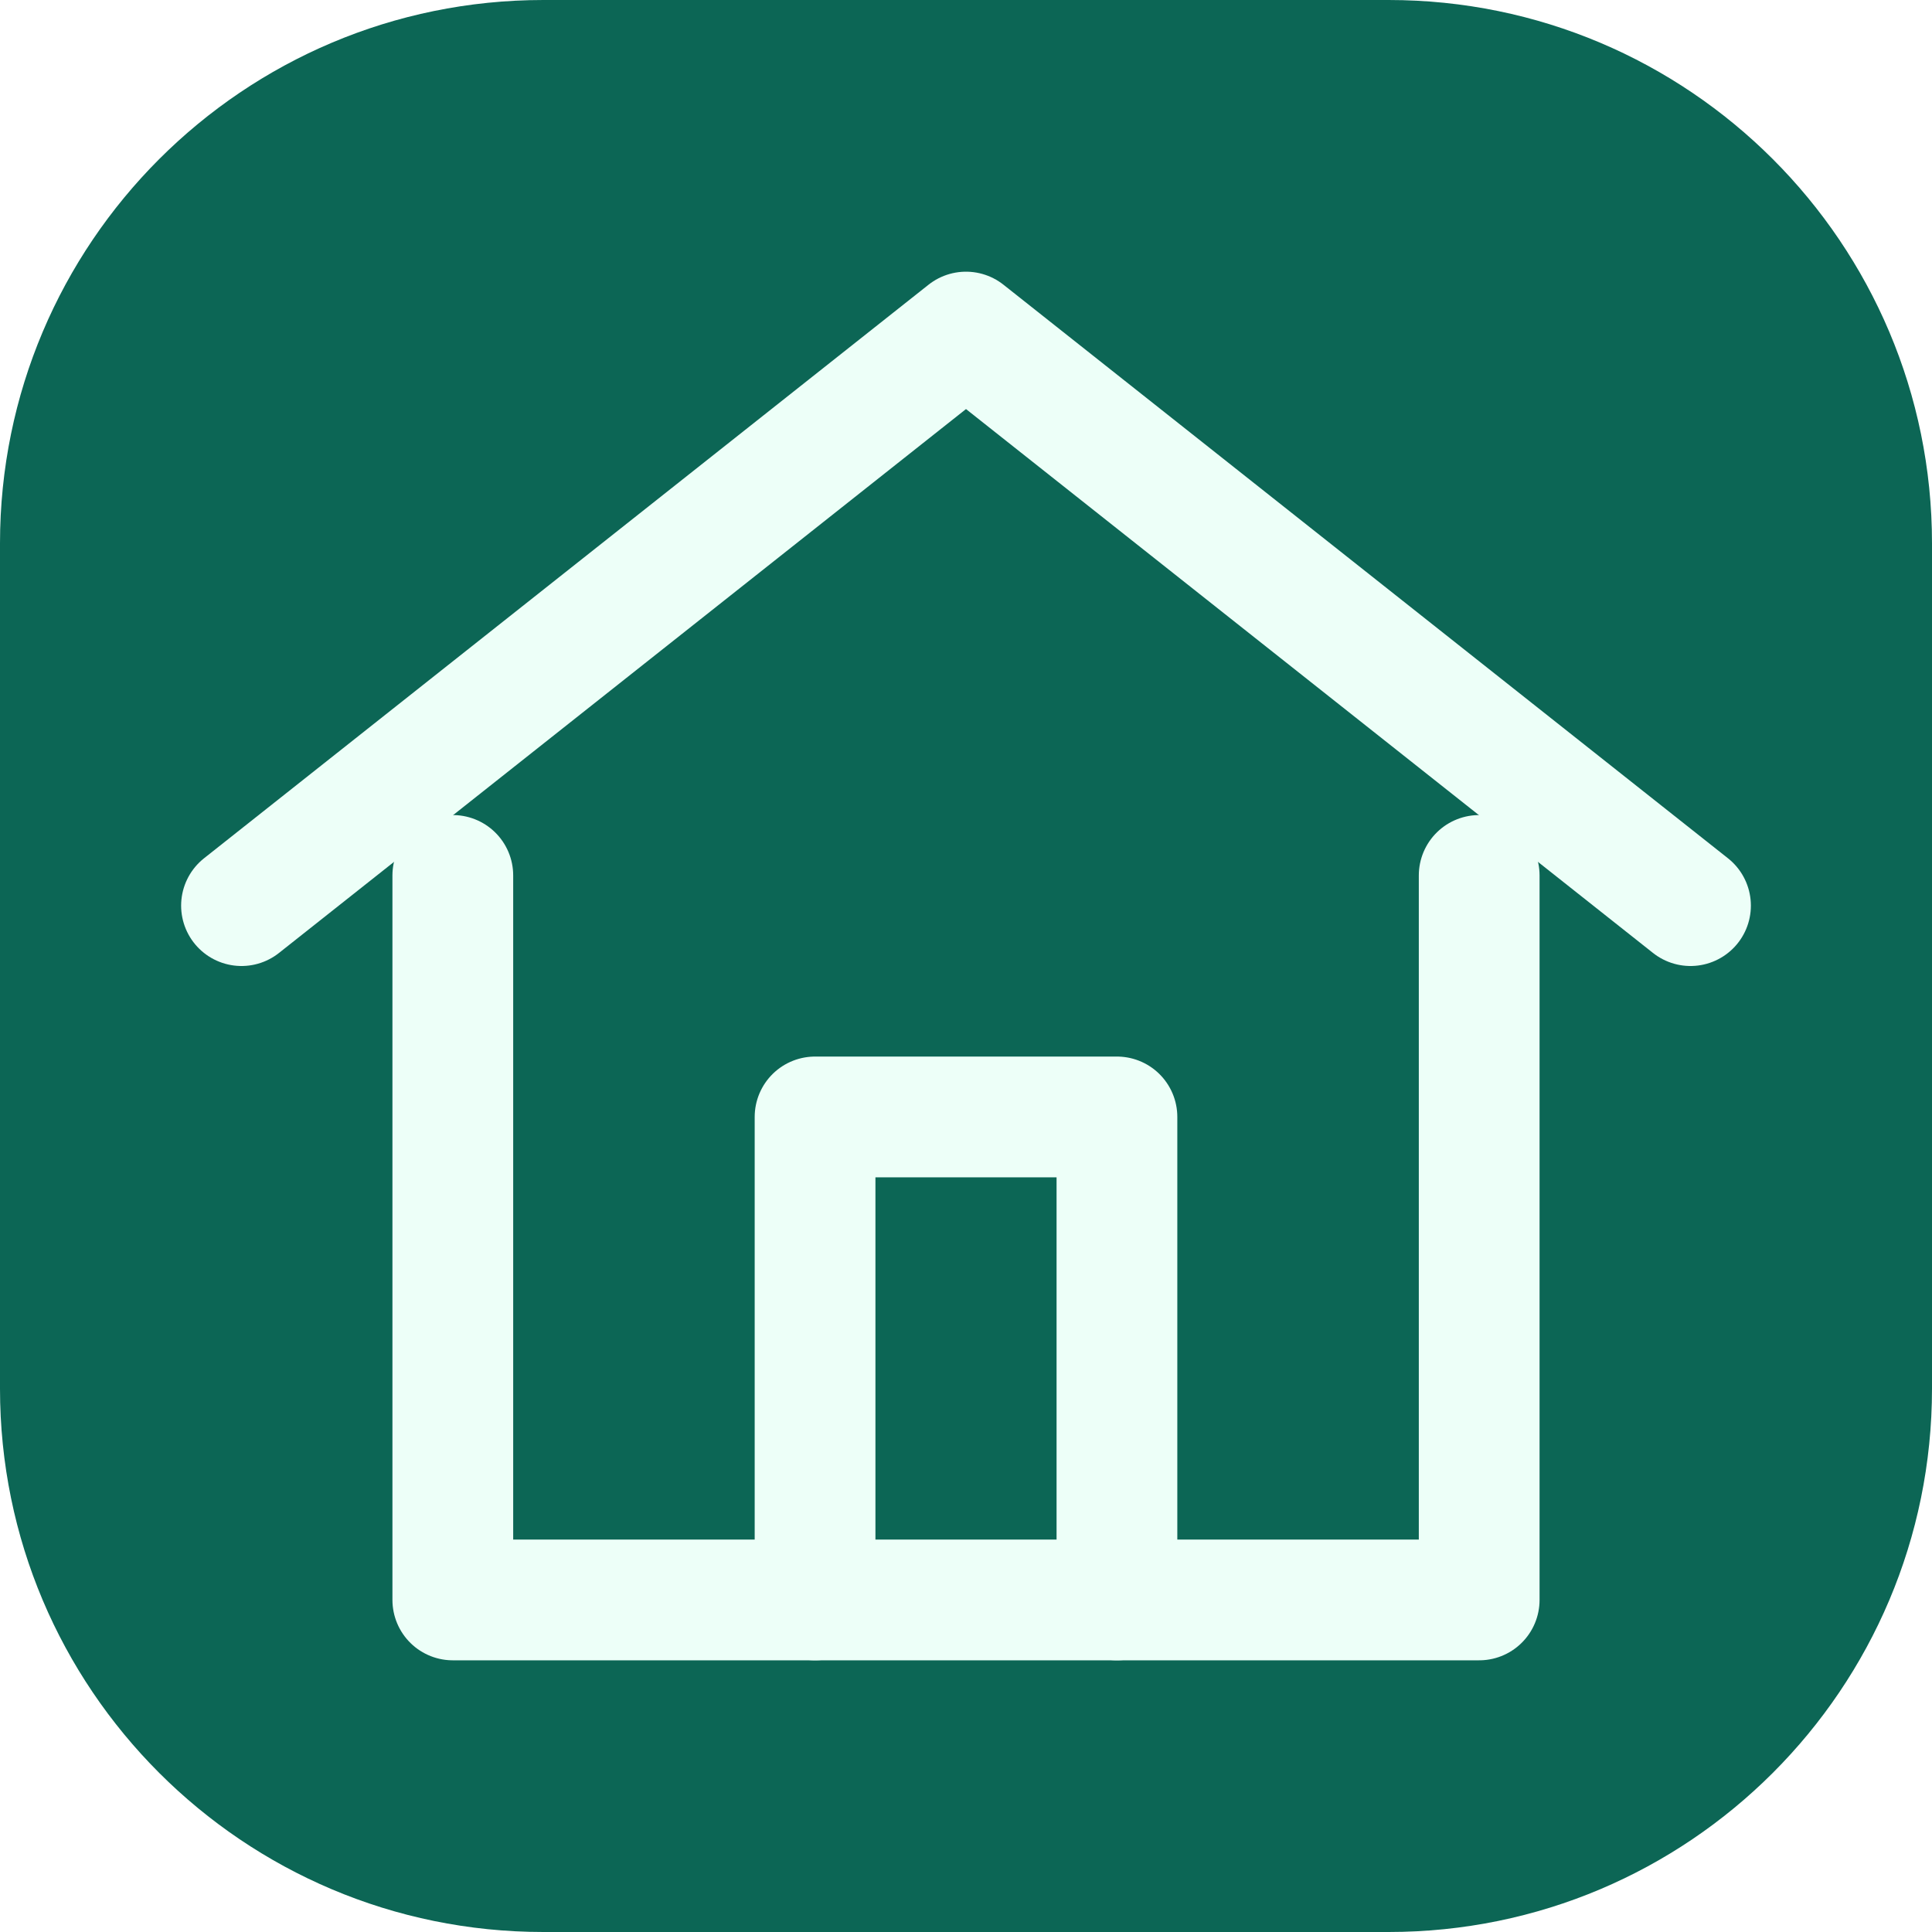
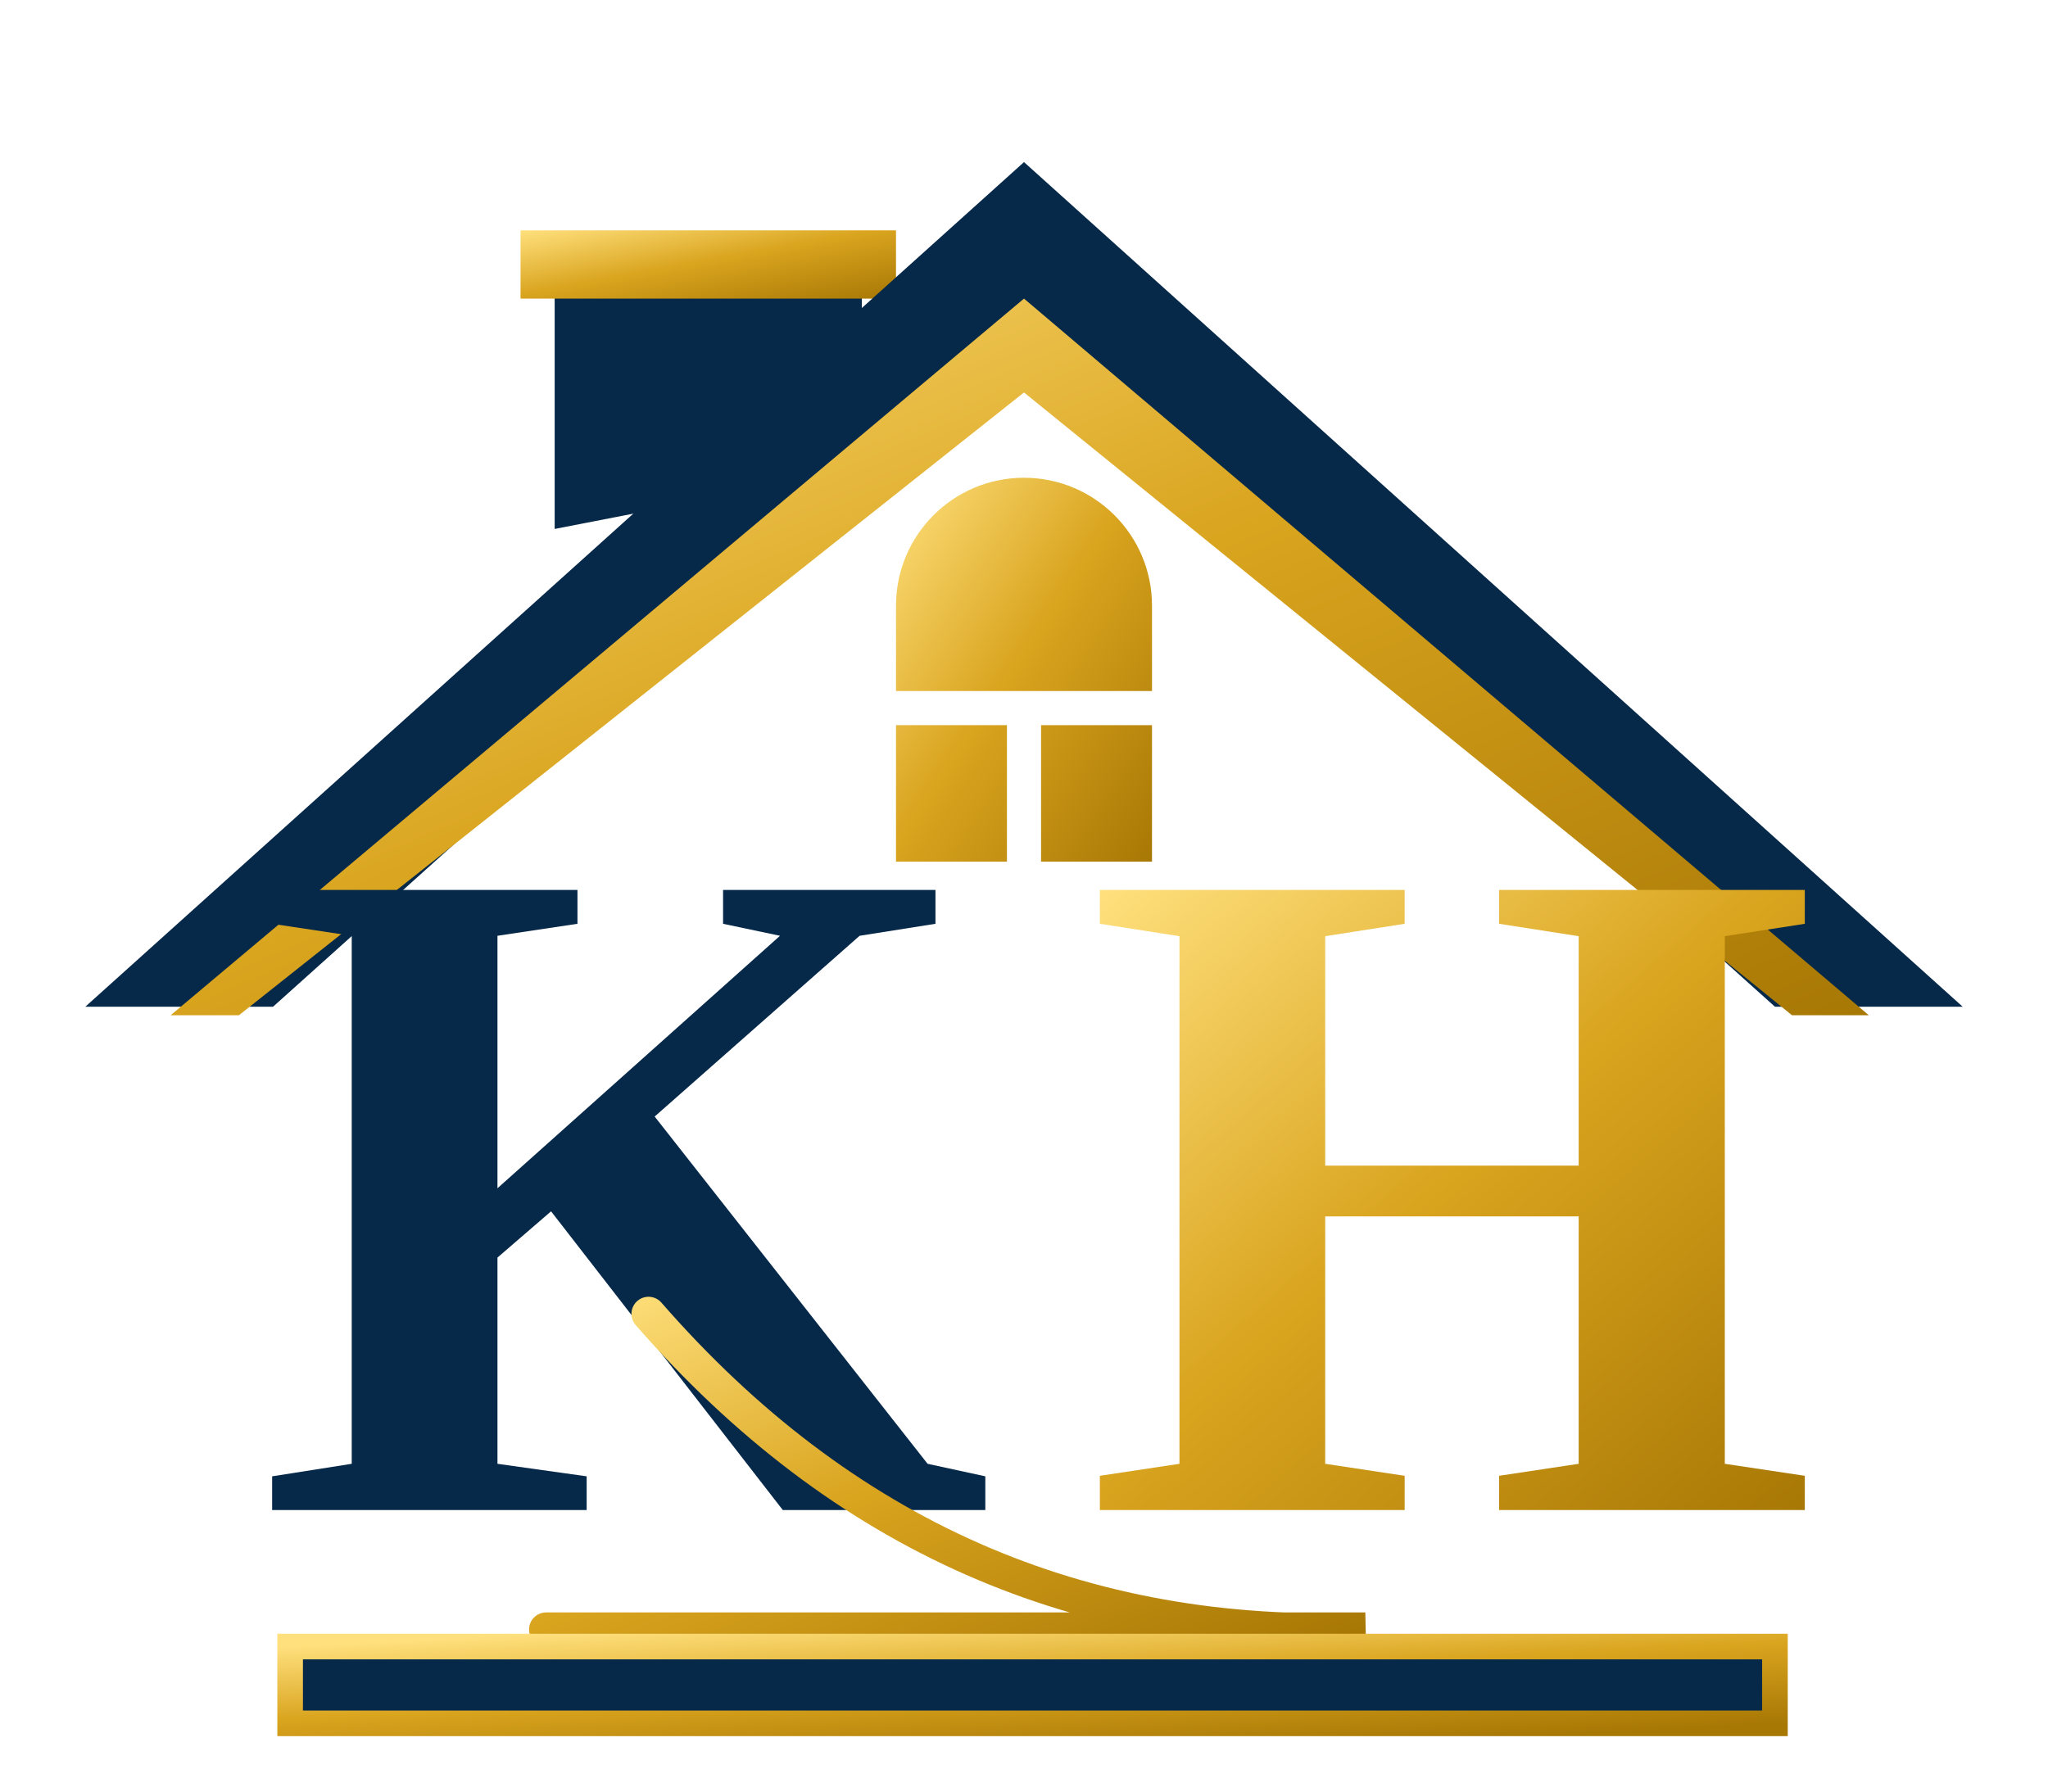
- <svg xmlns="http://www.w3.org/2000/svg" viewBox="0 0 64 64">
-   <rect width="64" height="64" rx="18" fill="#0c6655" />
-   <g stroke="#edfff8" stroke-width="4" stroke-linecap="round" stroke-linejoin="round" fill="none">
-     <path d="M8 30 32 11l24 19" />
-     <path d="M15 29v24h34V29" />
-     <path d="M27 53V37h10v16" />
-   </g>
+ <svg xmlns="http://www.w3.org/2000/svg" viewBox="0 0 240 210" role="img" aria-labelledby="title">
+   <defs>
+     <linearGradient id="gold" x1="0" y1="0" x2="1" y2="1">
+       <stop stop-color="#ffe07d" />
+       <stop offset=".48" stop-color="#d9a41e" />
+       <stop offset="1" stop-color="#a87805" />
+     </linearGradient>
+   </defs>
+   <path d="M65 62V29h36v26" fill="#06294a" />
+   <path d="M61 27h44v8H61z" fill="url(#gold)" />
+   <path d="M10 118 120 19l110 99h-22l-88-79-88 79z" fill="#06294a" />
+   <path d="M20 119 120 35l99 84h-9L120 46l-92 73z" fill="url(#gold)" />
+   <path d="M105 71a15 15 0 0 1 30 0v10h-30zM105 85h13v16h-13zm17 0h13v16h-13z" fill="url(#gold)" />
+   <text x="30" y="177" font-family="Georgia,'Times New Roman',serif" font-weight="700" font-size="111" fill="#06294a">K</text>
+   <text x="127" y="177" font-family="Georgia,'Times New Roman',serif" font-weight="700" font-size="111" fill="url(#gold)">H</text>
+   <path d="M76 154q34 39 84 37H64" fill="none" stroke="url(#gold)" stroke-width="4" stroke-linecap="round" />
+   <rect x="34" y="193" width="174" height="9" fill="#06294a" stroke="url(#gold)" stroke-width="3" />
</svg>
